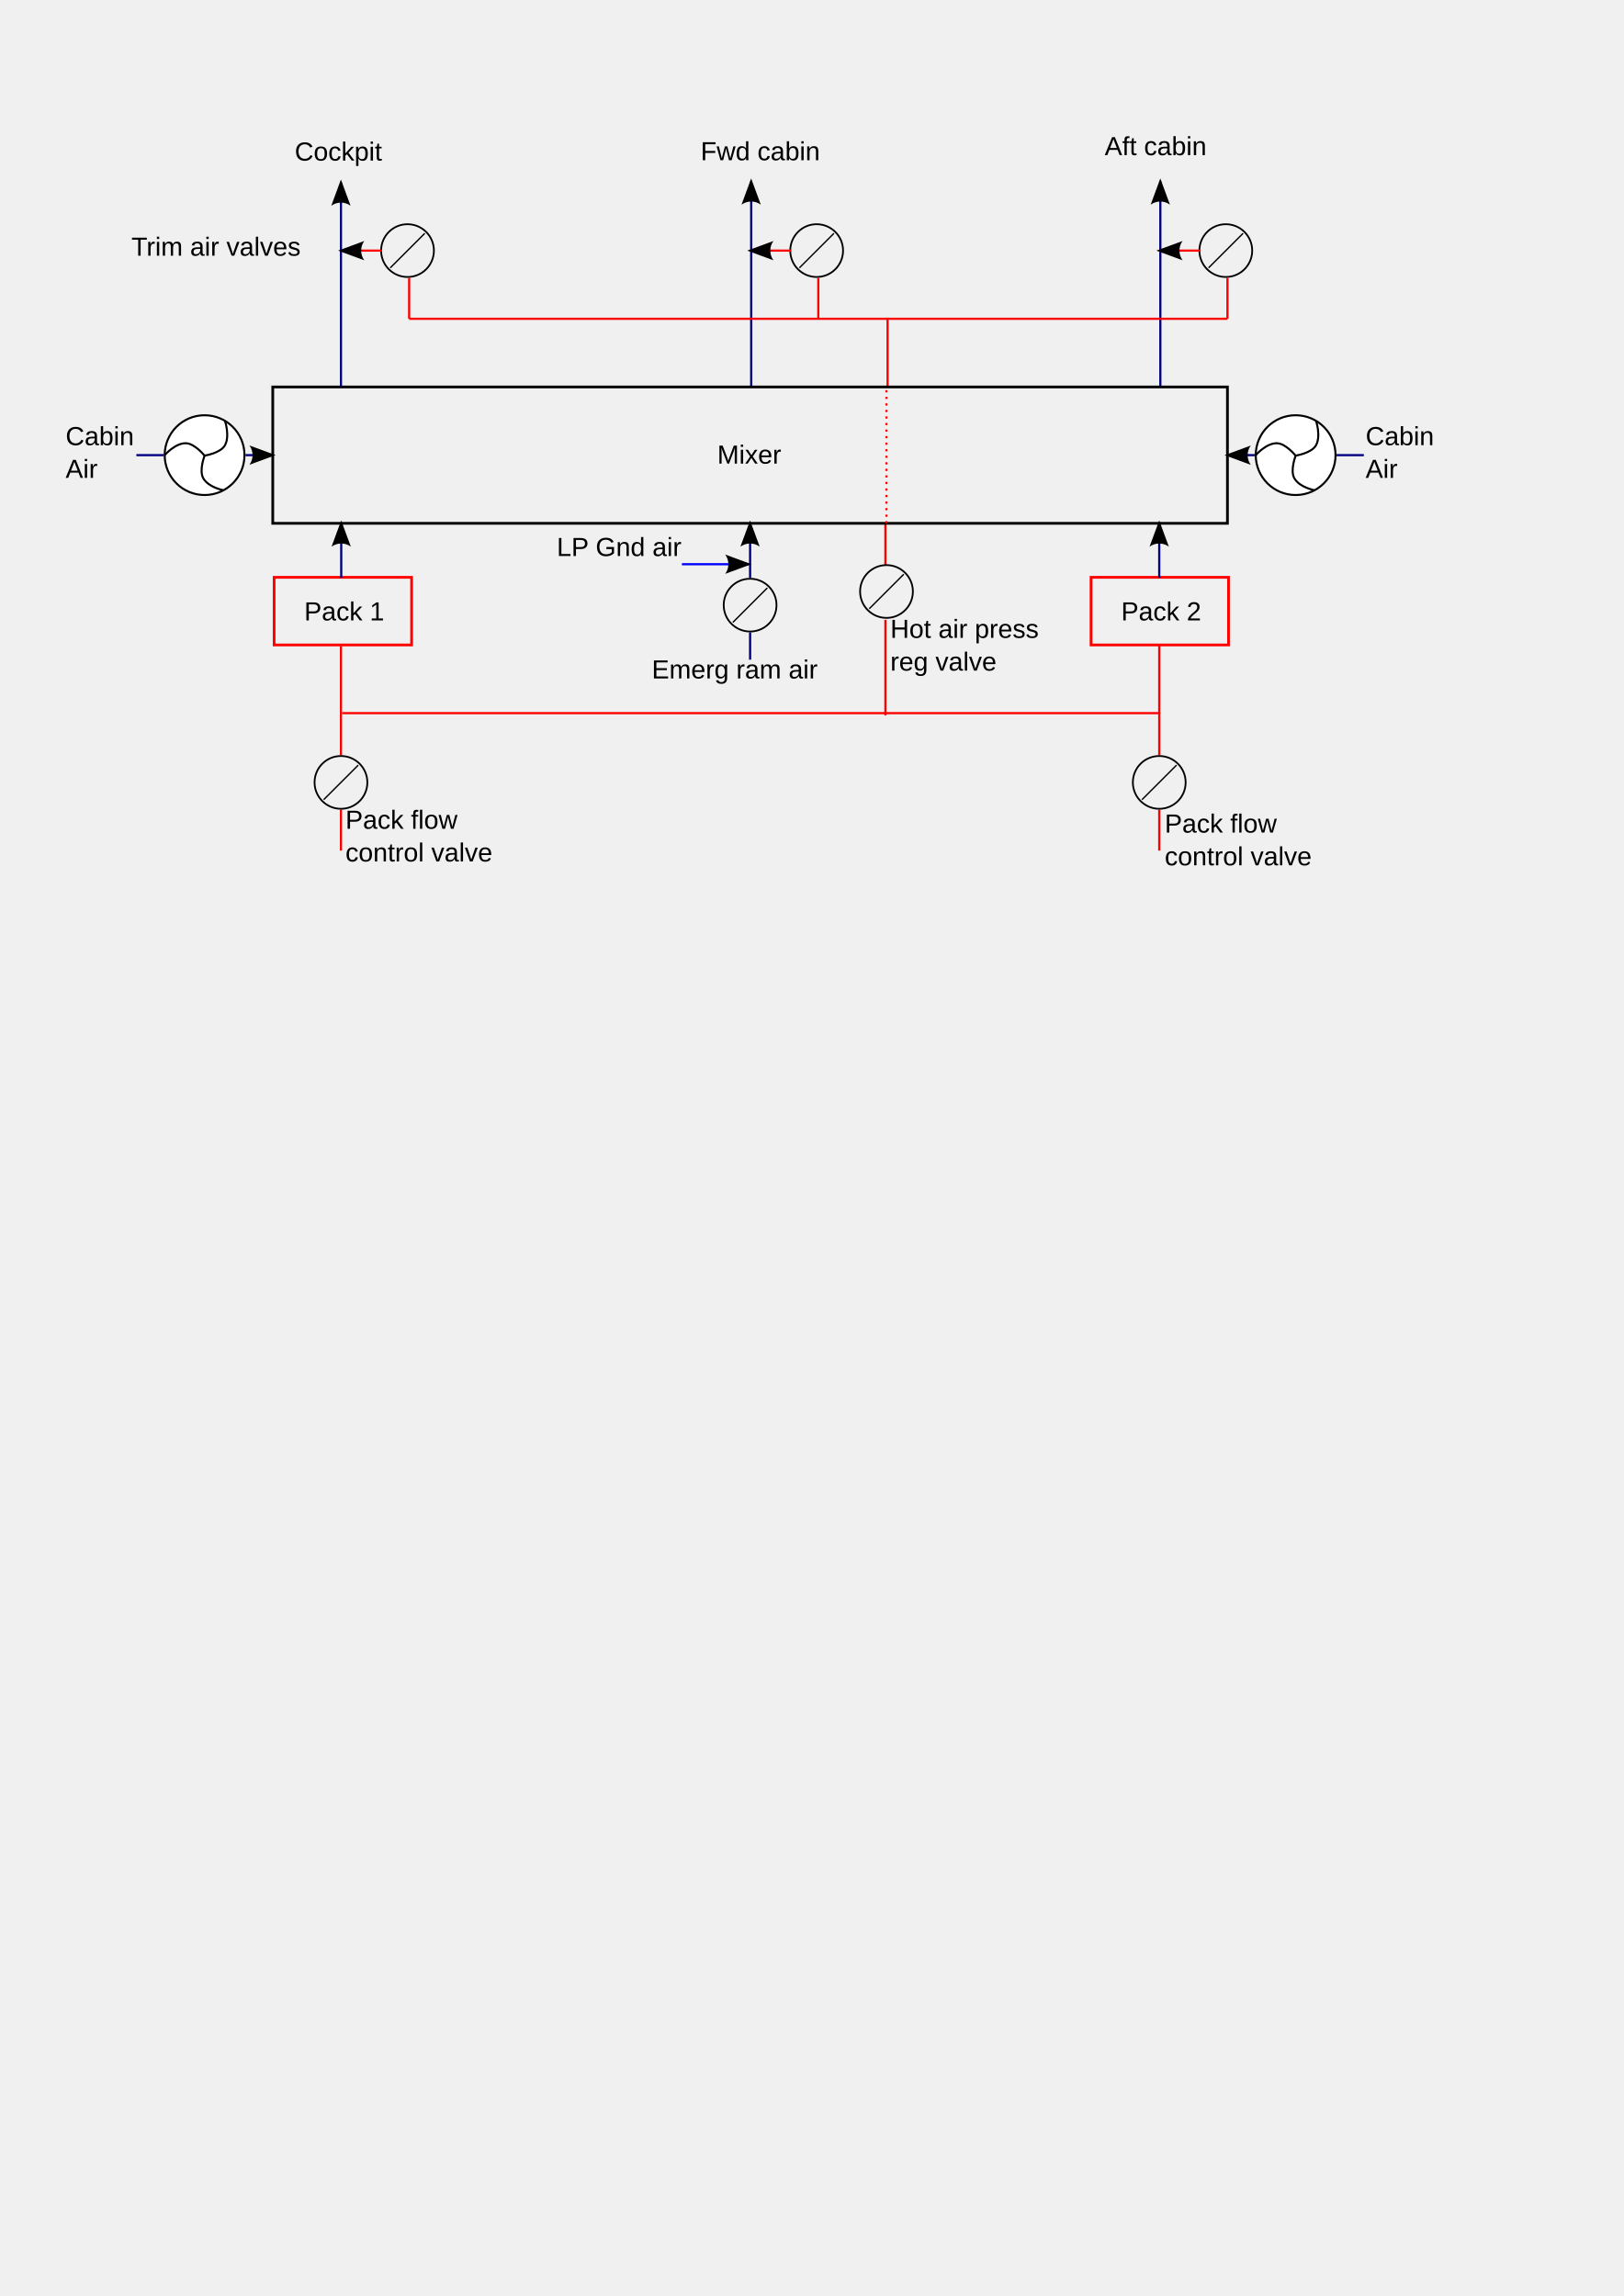
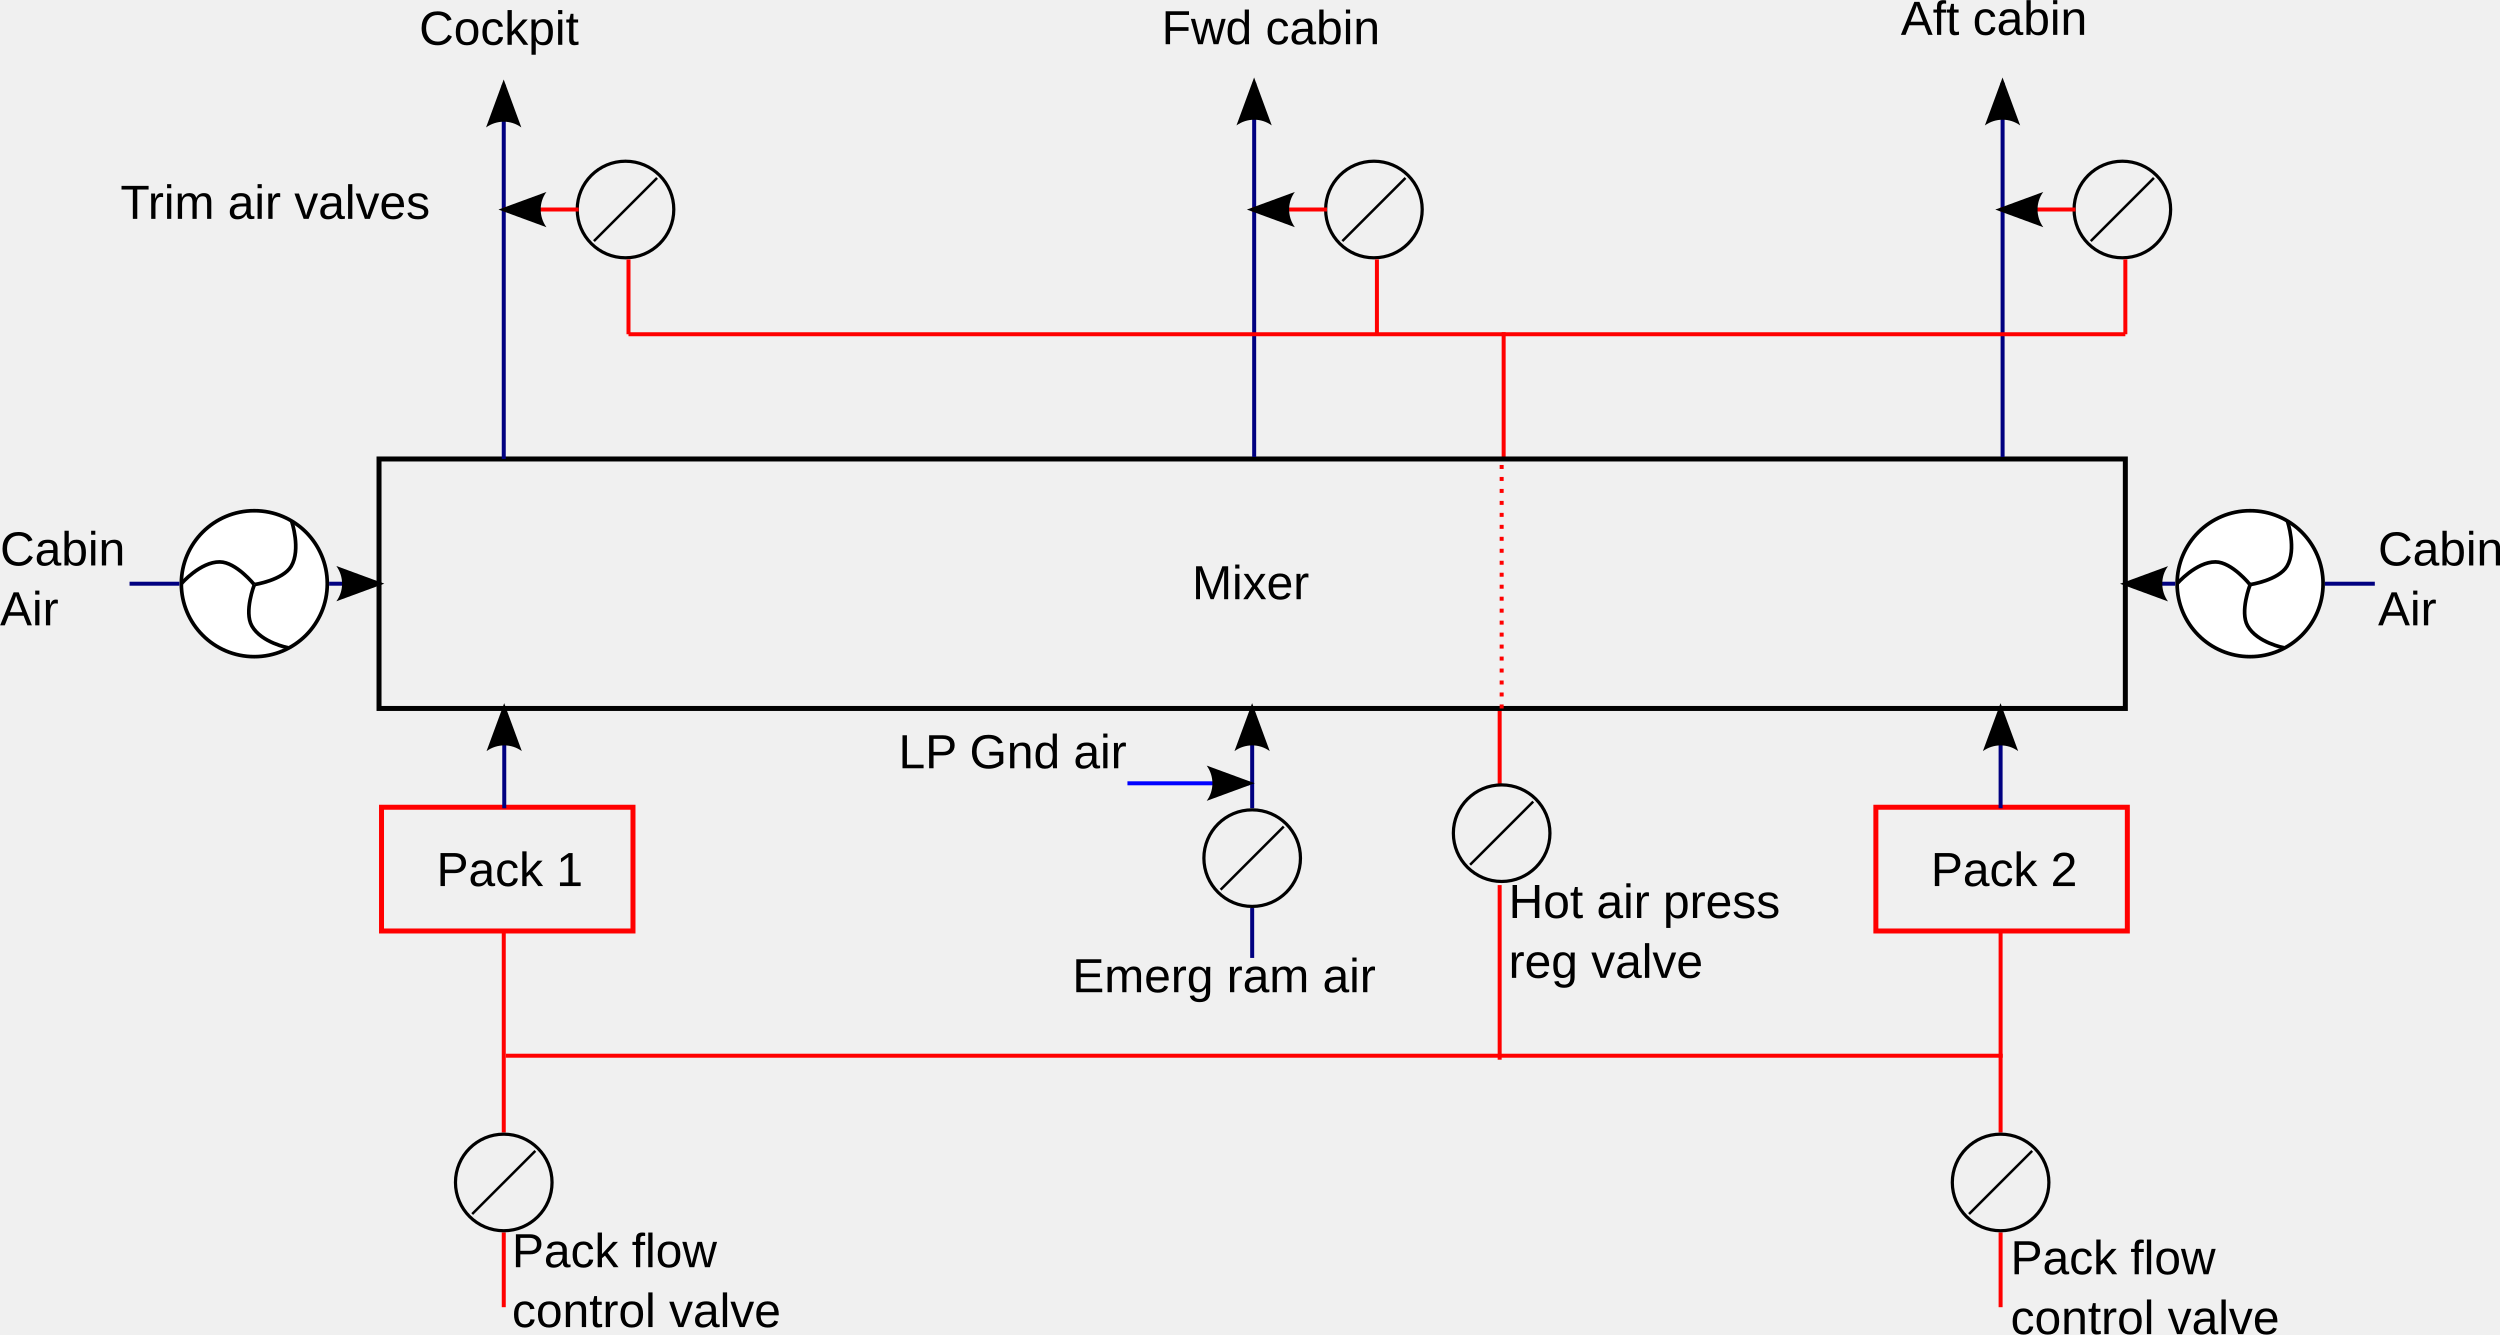
- <svg xmlns="http://www.w3.org/2000/svg" width="744.094" height="1052.362" id="svg2" version="1.0">
+ <svg xmlns="http://www.w3.org/2000/svg" version="1.0" width="357.001" height="190.595" id="svg2">
  <defs id="defs4">
-     <marker orient="auto" refY="0.0" refX="0.0" id="Arrow2Lend" style="overflow:visible;">
-       <path id="path8143" style="font-size:12.0;fill-rule:evenodd;stroke-width:0.625;stroke-linejoin:round;" d="M 8.719,4.034 L -2.207,0.016 L 8.719,-4.002 C 6.973,-1.63 6.983,1.616 8.719,4.034 z " transform="scale(1.1) rotate(180) translate(1,0)" />
+     <marker refX="0" refY="0" orient="auto" style="overflow:visible" id="Arrow2Lend">
+       <path d="M 8.719,4.034 L -2.207,0.016 L 8.719,-4.002 C 6.973,-1.63 6.983,1.616 8.719,4.034 z " transform="matrix(-1.1,0,0,-1.1,-1.1,0)" style="font-size:12px;fill-rule:evenodd;stroke-width:0.625;stroke-linejoin:round" id="path8143" />
    </marker>
  </defs>
-   <g id="layer1">
-     <rect style="fill:none;stroke:#ff0000;stroke-width:1.25;stroke-miterlimit:4;stroke-dasharray:none;stroke-opacity:1" id="rect4122" width="63" height="31" x="125.625" y="264.612" />
-     <path style="fill:none;fill-rule:evenodd;stroke:#ff0000;stroke-width:1px;stroke-linecap:butt;stroke-linejoin:miter;stroke-opacity:1" d="M 156.25,371.112 L 156.25,389.862" id="path3149" />
-     <path style="fill:none;fill-rule:evenodd;stroke:#ff0000;stroke-width:1px;stroke-linecap:butt;stroke-linejoin:miter;stroke-opacity:1" d="M 156.25,346.112 L 156.25,296.112" id="path4120" />
-     <text xml:space="preserve" style="font-size:12px;font-style:normal;font-weight:normal;fill:#000000;fill-opacity:1;stroke:none;stroke-width:1px;stroke-linecap:butt;stroke-linejoin:miter;stroke-opacity:1;font-family:Arial" x="139.415" y="284.354" id="text4124">
-       <tspan id="tspan4126" x="139.415" y="284.354">Pack 1</tspan>
+   <g transform="matrix(0.75,0,0,0.75,-78.9023,-76.87582)" id="layer1">
+     <rect width="47.88" height="23.56" x="177.844" y="256.201" style="fill:none;stroke:#ff0000;stroke-width:0.95;stroke-miterlimit:4;stroke-dasharray:none;stroke-opacity:1" id="rect4122" />
+     <path d="M 201.119,337.141 L 201.119,351.391" style="fill:none;fill-rule:evenodd;stroke:#ff0000;stroke-width:0.76px;stroke-linecap:butt;stroke-linejoin:miter;stroke-opacity:1" id="path3149" />
+     <path d="M 201.119,318.141 L 201.119,280.141" style="fill:none;fill-rule:evenodd;stroke:#ff0000;stroke-width:0.76px;stroke-linecap:butt;stroke-linejoin:miter;stroke-opacity:1" id="path4120" />
+     <text x="188.324" y="271.205" style="font-size:9.12px;font-style:normal;font-weight:normal;fill:#000000;fill-opacity:1;stroke:none;stroke-width:1px;stroke-linecap:butt;stroke-linejoin:miter;stroke-opacity:1;font-family:Arial" id="text4124" xml:space="preserve">
+       <tspan x="188.324" y="271.205" id="tspan4126">Pack 1</tspan>
    </text>
-     <path style="fill:none;fill-rule:evenodd;stroke:#000080;stroke-width:1px;stroke-linecap:butt;stroke-linejoin:miter;stroke-opacity:1;marker-end:url(#Arrow2Lend)" d="M 156.375,264.862 L 156.375,239.862" id="path4128" />
-     <path style="fill:none;fill-rule:evenodd;stroke:#ff0000;stroke-width:1px;stroke-linecap:butt;stroke-linejoin:miter;stroke-opacity:1" d="M 531.25,371.112 L 531.25,389.862" id="path5101" />
-     <path style="fill:none;fill-rule:evenodd;stroke:#ff0000;stroke-width:1px;stroke-linecap:butt;stroke-linejoin:miter;stroke-opacity:1" d="M 531.25,346.112 L 531.25,295.612" id="path5103" />
-     <g id="g5105" transform="matrix(0.6451613,0,0,0.6451613,438.5081,151.443)">
-       <path d="M 162.5 321.112 A 18.75 18.75 0 1 1  125,321.112 A 18.75 18.75 0 1 1  162.5 321.112 z" id="path5107" style="fill:none;fill-rule:evenodd;stroke:#000000;stroke-width:1.25;stroke-linecap:butt;stroke-linejoin:miter;stroke-miterlimit:4;stroke-dasharray:none;stroke-opacity:1" />
-       <path id="path5109" d="M 131.49,333.372 C 156.01,308.853 156.01,308.853 156.01,308.853 L 156.01,308.853 L 156.01,308.853" style="fill:none;fill-rule:evenodd;stroke:#000000;stroke-width:0.981px;stroke-linecap:butt;stroke-linejoin:miter;stroke-opacity:1" />
+     <path d="M 201.214,256.391 L 201.214,237.391" style="fill:none;fill-rule:evenodd;stroke:#000080;stroke-width:0.76px;stroke-linecap:butt;stroke-linejoin:miter;marker-end:url(#Arrow2Lend);stroke-opacity:1" id="path4128" />
+     <path d="M 486.119,337.141 L 486.119,351.391" style="fill:none;fill-rule:evenodd;stroke:#ff0000;stroke-width:0.76px;stroke-linecap:butt;stroke-linejoin:miter;stroke-opacity:1" id="path5101" />
+     <path d="M 486.119,318.141 L 486.119,279.761" style="fill:none;fill-rule:evenodd;stroke:#ff0000;stroke-width:0.76px;stroke-linecap:butt;stroke-linejoin:miter;stroke-opacity:1" id="path5103" />
+     <g transform="matrix(0.4903226,0,0,0.4903226,415.6351,170.1921)" id="g5105">
+       <path d="M 162.5,321.112 C 162.5,331.468 154.105,339.862 143.75,339.862 C 133.395,339.862 125,331.468 125,321.112 C 125,310.757 133.395,302.362 143.75,302.362 C 154.105,302.362 162.5,310.757 162.5,321.112 L 162.5,321.112 z " style="fill:none;fill-rule:evenodd;stroke:#000000;stroke-width:1.25;stroke-linecap:butt;stroke-linejoin:miter;stroke-miterlimit:4;stroke-dasharray:none;stroke-opacity:1" id="path5107" />
+       <path d="M 131.49,333.372 C 156.01,308.853 156.01,308.853 156.01,308.853 L 156.01,308.853 L 156.01,308.853" style="fill:none;fill-rule:evenodd;stroke:#000000;stroke-width:0.981px;stroke-linecap:butt;stroke-linejoin:miter;stroke-opacity:1" id="path5109" />
    </g>
-     <rect style="fill:none;stroke:#ff0000;stroke-width:1.25;stroke-miterlimit:4;stroke-dasharray:none;stroke-opacity:1" id="rect5111" width="63" height="31" x="500" y="264.612" />
-     <text xml:space="preserve" style="font-size:12px;font-style:normal;font-weight:normal;fill:#000000;fill-opacity:1;stroke:none;stroke-width:1px;stroke-linecap:butt;stroke-linejoin:miter;stroke-opacity:1;font-family:Arial" x="513.79" y="284.354" id="text5113">
-       <tspan x="513.79" y="284.354" id="tspan5119">Pack 2</tspan>
+     <rect width="47.88" height="23.56" x="462.369" y="256.201" style="fill:none;stroke:#ff0000;stroke-width:0.95;stroke-miterlimit:4;stroke-dasharray:none;stroke-opacity:1" id="rect5111" />
+     <text x="472.849" y="271.205" style="font-size:9.12px;font-style:normal;font-weight:normal;fill:#000000;fill-opacity:1;stroke:none;stroke-width:1px;stroke-linecap:butt;stroke-linejoin:miter;stroke-opacity:1;font-family:Arial" id="text5113" xml:space="preserve">
+       <tspan x="472.849" y="271.205" id="tspan5119">Pack 2</tspan>
    </text>
-     <path style="fill:none;fill-rule:evenodd;stroke:#000080;stroke-width:1px;stroke-linecap:butt;stroke-linejoin:miter;stroke-opacity:1;marker-end:url(#Arrow2Lend)" d="M 531.25,264.862 L 531.25,239.862" id="path5117" />
-     <text xml:space="preserve" style="font-size:12px;font-style:normal;font-weight:normal;fill:#000000;fill-opacity:1;stroke:none;stroke-width:1px;stroke-linecap:butt;stroke-linejoin:miter;stroke-opacity:1;font-family:Arial" x="328.702" y="212.5" id="text7061">
-       <tspan id="tspan7063" x="328.702" y="212.5">Mixer</tspan>
+     <path d="M 486.119,256.391 L 486.119,237.391" style="fill:none;fill-rule:evenodd;stroke:#000080;stroke-width:0.76px;stroke-linecap:butt;stroke-linejoin:miter;marker-end:url(#Arrow2Lend);stroke-opacity:1" id="path5117" />
+     <text x="332.182" y="216.596" style="font-size:9.12px;font-style:normal;font-weight:normal;fill:#000000;fill-opacity:1;stroke:none;stroke-width:1px;stroke-linecap:butt;stroke-linejoin:miter;stroke-opacity:1;font-family:Arial" id="text7061" xml:space="preserve">
+       <tspan x="332.182" y="216.596" id="tspan7063">Mixer</tspan>
    </text>
-     <path style="fill:none;fill-rule:evenodd;stroke:#ff0000;stroke-width:1px;stroke-linecap:butt;stroke-linejoin:miter;stroke-opacity:1" d="M 156.75,326.862 L 531.75,326.862" id="path7123" />
-     <path style="fill:none;fill-rule:evenodd;stroke:#ff0000;stroke-width:1px;stroke-linecap:butt;stroke-linejoin:miter;stroke-opacity:1" d="M 405.75,327.862 L 405.75,284.112" id="path7148" />
-     <path style="fill:none;fill-rule:evenodd;stroke:#000080;stroke-width:1px;stroke-linecap:butt;stroke-linejoin:miter;stroke-opacity:1" d="M 343.75,289.862 L 343.75,302.362" id="path8326" />
-     <path style="fill:none;fill-rule:evenodd;stroke:#000080;stroke-width:1px;stroke-linecap:butt;stroke-linejoin:miter;stroke-opacity:1;marker-end:url(#Arrow2Lend)" d="M 343.75,264.862 L 343.75,239.862" id="path9297" />
-     <text xml:space="preserve" style="font-size:12px;font-style:normal;font-weight:normal;fill:#000000;fill-opacity:1;stroke:none;stroke-width:1px;stroke-linecap:butt;stroke-linejoin:miter;stroke-opacity:1;font-family:Arial" x="255.16" y="254.849" id="text10270">
-       <tspan id="tspan10272" x="255.16" y="254.849">LP Gnd air</tspan>
+     <path d="M 201.499,303.511 L 486.499,303.511" style="fill:none;fill-rule:evenodd;stroke:#ff0000;stroke-width:0.76px;stroke-linecap:butt;stroke-linejoin:miter;stroke-opacity:1" id="path7123" />
+     <path d="M 390.739,304.271 L 390.739,271.021" style="fill:none;fill-rule:evenodd;stroke:#ff0000;stroke-width:0.76px;stroke-linecap:butt;stroke-linejoin:miter;stroke-opacity:1" id="path7148" />
+     <path d="M 343.619,275.391 L 343.619,284.891" style="fill:none;fill-rule:evenodd;stroke:#000080;stroke-width:0.76px;stroke-linecap:butt;stroke-linejoin:miter;stroke-opacity:1" id="path8326" />
+     <path d="M 343.619,256.391 L 343.619,237.391" style="fill:none;fill-rule:evenodd;stroke:#000080;stroke-width:0.76px;stroke-linecap:butt;stroke-linejoin:miter;marker-end:url(#Arrow2Lend);stroke-opacity:1" id="path9297" />
+     <text x="276.291" y="248.78" style="font-size:9.12px;font-style:normal;font-weight:normal;fill:#000000;fill-opacity:1;stroke:none;stroke-width:1px;stroke-linecap:butt;stroke-linejoin:miter;stroke-opacity:1;font-family:Arial" id="text10270" xml:space="preserve">
+       <tspan x="276.291" y="248.78" id="tspan10272">LP Gnd air</tspan>
    </text>
-     <text xml:space="preserve" style="font-size:12px;font-style:normal;font-weight:normal;fill:#000000;fill-opacity:1;stroke:none;stroke-width:1px;stroke-linecap:butt;stroke-linejoin:miter;stroke-opacity:1;font-family:Arial" x="298.699" y="310.952" id="text10274">
-       <tspan id="tspan10276" x="298.699" y="310.952">Emerg ram air</tspan>
+     <text x="309.38" y="291.419" style="font-size:9.12px;font-style:normal;font-weight:normal;fill:#000000;fill-opacity:1;stroke:none;stroke-width:1px;stroke-linecap:butt;stroke-linejoin:miter;stroke-opacity:1;font-family:Arial" id="text10274" xml:space="preserve">
+       <tspan x="309.38" y="291.419" id="tspan10276">Emerg ram air</tspan>
    </text>
-     <path style="fill:none;fill-rule:evenodd;stroke:#ff0000;stroke-width:1px;stroke-linecap:butt;stroke-linejoin:miter;stroke-opacity:1" d="M 405.75,259.112 L 405.75,240.362" id="path10278" />
-     <path style="fill:none;fill-rule:evenodd;stroke:#ff0000;stroke-width:1px;stroke-linecap:butt;stroke-linejoin:miter;stroke-opacity:1" d="M 406.75,176.862 L 406.75,145.612" id="path10280" />
-     <g id="g10554" transform="matrix(0.4628321,0,0,0.4628321,468.7908,20.298)">
-       <path transform="matrix(0.908057,0,0,0.908057,21.64633,37.40783)" d="M 317 406.862 A 43.5 43.5 0 1 1  230,406.862 A 43.5 43.5 0 1 1  317 406.862 z" id="path10556" style="opacity:1;color:#000000;fill:#ffffff;fill-opacity:1;fill-rule:nonzero;stroke:#000000;stroke-width:2.201;stroke-linecap:round;stroke-linejoin:round;marker:none;marker-start:none;marker-mid:none;marker-end:none;stroke-miterlimit:4;stroke-dasharray:none;stroke-dashoffset:0;stroke-opacity:1;visibility:visible;display:inline;overflow:visible" />
-       <path id="path10558" d="M 270,407.362 C 270,407.362 285.497,404.998 290,397.362 C 295.327,388.329 290.232,373.057 290.232,373.057" style="fill:none;fill-opacity:0.75;fill-rule:evenodd;stroke:#000000;stroke-width:2px;stroke-linecap:butt;stroke-linejoin:miter;stroke-opacity:1" />
-       <path style="fill:none;fill-opacity:0.75;fill-rule:evenodd;stroke:#000000;stroke-width:2px;stroke-linecap:butt;stroke-linejoin:miter;stroke-opacity:1" d="M 269.974,407.394 C 269.974,407.394 260.178,395.155 251.314,395.073 C 240.828,394.976 230.477,406.861 230.477,406.861" id="path10560" />
-       <path id="path10562" d="M 270.014,407.4 C 270.014,407.4 264.313,422.003 268.674,429.721 C 273.834,438.851 288.461,441.583 288.461,441.583" style="fill:none;fill-opacity:0.75;fill-rule:evenodd;stroke:#000000;stroke-width:2px;stroke-linecap:butt;stroke-linejoin:miter;stroke-opacity:1" />
+     <path d="M 390.739,252.021 L 390.739,237.771" style="fill:none;fill-rule:evenodd;stroke:#ff0000;stroke-width:0.76px;stroke-linecap:butt;stroke-linejoin:miter;stroke-opacity:1" id="path10278" />
+     <path d="M 391.499,189.511 L 391.499,165.761" style="fill:none;fill-rule:evenodd;stroke:#ff0000;stroke-width:0.76px;stroke-linecap:butt;stroke-linejoin:miter;stroke-opacity:1" id="path10280" />
+     <g transform="matrix(0.3517524,0,0,0.3517524,438.65,70.52192)" id="g10554">
+       <path d="M 317,406.862 C 317,430.887 297.524,450.362 273.5,450.362 C 249.476,450.362 230,430.887 230,406.862 C 230,382.838 249.476,363.362 273.5,363.362 C 297.524,363.362 317,382.838 317,406.862 z " transform="matrix(0.908057,0,0,0.908057,21.64633,37.40783)" style="opacity:1;color:#000000;fill:#ffffff;fill-opacity:1;fill-rule:nonzero;stroke:#000000;stroke-width:2.201;stroke-linecap:round;stroke-linejoin:round;marker:none;marker-start:none;marker-mid:none;marker-end:none;stroke-miterlimit:4;stroke-dasharray:none;stroke-dashoffset:0;stroke-opacity:1;visibility:visible;display:inline;overflow:visible" id="path10556" />
+       <path d="M 270,407.362 C 270,407.362 285.497,404.998 290,397.362 C 295.327,388.329 290.232,373.057 290.232,373.057" style="fill:none;fill-opacity:0.75;fill-rule:evenodd;stroke:#000000;stroke-width:2px;stroke-linecap:butt;stroke-linejoin:miter;stroke-opacity:1" id="path10558" />
+       <path d="M 269.974,407.394 C 269.974,407.394 260.178,395.155 251.314,395.073 C 240.828,394.976 230.477,406.861 230.477,406.861" style="fill:none;fill-opacity:0.75;fill-rule:evenodd;stroke:#000000;stroke-width:2px;stroke-linecap:butt;stroke-linejoin:miter;stroke-opacity:1" id="path10560" />
+       <path d="M 270.014,407.4 C 270.014,407.4 264.313,422.003 268.674,429.721 C 273.834,438.851 288.461,441.583 288.461,441.583" style="fill:none;fill-opacity:0.75;fill-rule:evenodd;stroke:#000000;stroke-width:2px;stroke-linecap:butt;stroke-linejoin:miter;stroke-opacity:1" id="path10562" />
    </g>
-     <g id="g10564" transform="matrix(0.4628321,0,0,0.4628321,-31.20919,20.298)">
-       <path transform="matrix(0.908057,0,0,0.908057,21.64633,37.40783)" d="M 317 406.862 A 43.5 43.5 0 1 1  230,406.862 A 43.5 43.5 0 1 1  317 406.862 z" id="path10566" style="opacity:1;color:#000000;fill:#ffffff;fill-opacity:1;fill-rule:nonzero;stroke:#000000;stroke-width:2.201;stroke-linecap:round;stroke-linejoin:round;marker:none;marker-start:none;marker-mid:none;marker-end:none;stroke-miterlimit:4;stroke-dasharray:none;stroke-dashoffset:0;stroke-opacity:1;visibility:visible;display:inline;overflow:visible" />
-       <path id="path10568" d="M 270,407.362 C 270,407.362 285.497,404.998 290,397.362 C 295.327,388.329 290.232,373.057 290.232,373.057" style="fill:none;fill-opacity:0.75;fill-rule:evenodd;stroke:#000000;stroke-width:2px;stroke-linecap:butt;stroke-linejoin:miter;stroke-opacity:1" />
-       <path style="fill:none;fill-opacity:0.75;fill-rule:evenodd;stroke:#000000;stroke-width:2px;stroke-linecap:butt;stroke-linejoin:miter;stroke-opacity:1" d="M 269.974,407.394 C 269.974,407.394 260.178,395.155 251.314,395.073 C 240.828,394.976 230.477,406.861 230.477,406.861" id="path10570" />
-       <path id="path10572" d="M 270.014,407.4 C 270.014,407.4 264.313,422.003 268.674,429.721 C 273.834,438.851 288.461,441.583 288.461,441.583" style="fill:none;fill-opacity:0.75;fill-rule:evenodd;stroke:#000000;stroke-width:2px;stroke-linecap:butt;stroke-linejoin:miter;stroke-opacity:1" />
+     <g transform="matrix(0.3517524,0,0,0.3517524,58.64999,70.52192)" id="g10564">
+       <path d="M 317,406.862 C 317,430.887 297.524,450.362 273.5,450.362 C 249.476,450.362 230,430.887 230,406.862 C 230,382.838 249.476,363.362 273.5,363.362 C 297.524,363.362 317,382.838 317,406.862 z " transform="matrix(0.908057,0,0,0.908057,21.64633,37.40783)" style="opacity:1;color:#000000;fill:#ffffff;fill-opacity:1;fill-rule:nonzero;stroke:#000000;stroke-width:2.201;stroke-linecap:round;stroke-linejoin:round;marker:none;marker-start:none;marker-mid:none;marker-end:none;stroke-miterlimit:4;stroke-dasharray:none;stroke-dashoffset:0;stroke-opacity:1;visibility:visible;display:inline;overflow:visible" id="path10566" />
+       <path d="M 270,407.362 C 270,407.362 285.497,404.998 290,397.362 C 295.327,388.329 290.232,373.057 290.232,373.057" style="fill:none;fill-opacity:0.75;fill-rule:evenodd;stroke:#000000;stroke-width:2px;stroke-linecap:butt;stroke-linejoin:miter;stroke-opacity:1" id="path10568" />
+       <path d="M 269.974,407.394 C 269.974,407.394 260.178,395.155 251.314,395.073 C 240.828,394.976 230.477,406.861 230.477,406.861" style="fill:none;fill-opacity:0.75;fill-rule:evenodd;stroke:#000000;stroke-width:2px;stroke-linecap:butt;stroke-linejoin:miter;stroke-opacity:1" id="path10570" />
+       <path d="M 270.014,407.4 C 270.014,407.4 264.313,422.003 268.674,429.721 C 273.834,438.851 288.461,441.583 288.461,441.583" style="fill:none;fill-opacity:0.75;fill-rule:evenodd;stroke:#000000;stroke-width:2px;stroke-linecap:butt;stroke-linejoin:miter;stroke-opacity:1" id="path10572" />
    </g>
-     <g id="g10574" transform="matrix(0.6451613,0,0,0.6451613,313.5081,63.94303)">
-       <path d="M 162.5 321.112 A 18.75 18.75 0 1 1  125,321.112 A 18.75 18.75 0 1 1  162.5 321.112 z" id="path10576" style="fill:none;fill-rule:evenodd;stroke:#000000;stroke-width:1.25;stroke-linecap:butt;stroke-linejoin:miter;stroke-miterlimit:4;stroke-dasharray:none;stroke-opacity:1" />
-       <path id="path10578" d="M 131.49,333.372 C 156.01,308.853 156.01,308.853 156.01,308.853 L 156.01,308.853 L 156.01,308.853" style="fill:none;fill-rule:evenodd;stroke:#000000;stroke-width:0.981px;stroke-linecap:butt;stroke-linejoin:miter;stroke-opacity:1" />
+     <g transform="matrix(0.4903226,0,0,0.4903226,320.6351,103.6921)" id="g10574">
+       <path d="M 162.5,321.112 C 162.5,331.468 154.105,339.862 143.75,339.862 C 133.395,339.862 125,331.468 125,321.112 C 125,310.757 133.395,302.362 143.75,302.362 C 154.105,302.362 162.5,310.757 162.5,321.112 L 162.5,321.112 z " style="fill:none;fill-rule:evenodd;stroke:#000000;stroke-width:1.25;stroke-linecap:butt;stroke-linejoin:miter;stroke-miterlimit:4;stroke-dasharray:none;stroke-opacity:1" id="path10576" />
+       <path d="M 131.49,333.372 C 156.01,308.853 156.01,308.853 156.01,308.853 L 156.01,308.853 L 156.01,308.853" style="fill:none;fill-rule:evenodd;stroke:#000000;stroke-width:0.981px;stroke-linecap:butt;stroke-linejoin:miter;stroke-opacity:1" id="path10578" />
    </g>
-     <g id="g10580" transform="matrix(0.6451613,0,0,0.6451613,251.0081,70.19303)">
-       <path d="M 162.5 321.112 A 18.75 18.75 0 1 1  125,321.112 A 18.75 18.75 0 1 1  162.5 321.112 z" id="path10582" style="fill:none;fill-rule:evenodd;stroke:#000000;stroke-width:1.25;stroke-linecap:butt;stroke-linejoin:miter;stroke-miterlimit:4;stroke-dasharray:none;stroke-opacity:1" />
-       <path id="path10584" d="M 131.49,333.372 C 156.01,308.853 156.01,308.853 156.01,308.853 L 156.01,308.853 L 156.01,308.853" style="fill:none;fill-rule:evenodd;stroke:#000000;stroke-width:0.981px;stroke-linecap:butt;stroke-linejoin:miter;stroke-opacity:1" />
+     <g transform="matrix(0.4903226,0,0,0.4903226,273.1351,108.4421)" id="g10580">
+       <path d="M 162.5,321.112 C 162.5,331.468 154.105,339.862 143.75,339.862 C 133.395,339.862 125,331.468 125,321.112 C 125,310.757 133.395,302.362 143.75,302.362 C 154.105,302.362 162.5,310.757 162.5,321.112 L 162.5,321.112 z " style="fill:none;fill-rule:evenodd;stroke:#000000;stroke-width:1.25;stroke-linecap:butt;stroke-linejoin:miter;stroke-miterlimit:4;stroke-dasharray:none;stroke-opacity:1" id="path10582" />
+       <path d="M 131.49,333.372 C 156.01,308.853 156.01,308.853 156.01,308.853 L 156.01,308.853 L 156.01,308.853" style="fill:none;fill-rule:evenodd;stroke:#000000;stroke-width:0.981px;stroke-linecap:butt;stroke-linejoin:miter;stroke-opacity:1" id="path10584" />
    </g>
-     <g id="g10586" transform="matrix(0.6451613,0,0,0.6451613,63.50806,151.443)">
-       <path d="M 162.5 321.112 A 18.75 18.75 0 1 1  125,321.112 A 18.75 18.75 0 1 1  162.5 321.112 z" id="path10588" style="fill:none;fill-rule:evenodd;stroke:#000000;stroke-width:1.25;stroke-linecap:butt;stroke-linejoin:miter;stroke-miterlimit:4;stroke-dasharray:none;stroke-opacity:1" />
-       <path id="path10590" d="M 131.49,333.372 C 156.01,308.853 156.01,308.853 156.01,308.853 L 156.01,308.853 L 156.01,308.853" style="fill:none;fill-rule:evenodd;stroke:#000000;stroke-width:0.981px;stroke-linecap:butt;stroke-linejoin:miter;stroke-opacity:1" />
+     <g transform="matrix(0.4903226,0,0,0.4903226,130.6351,170.1921)" id="g10586">
+       <path d="M 162.5,321.112 C 162.5,331.468 154.105,339.862 143.75,339.862 C 133.395,339.862 125,331.468 125,321.112 C 125,310.757 133.395,302.362 143.75,302.362 C 154.105,302.362 162.5,310.757 162.5,321.112 L 162.5,321.112 z " style="fill:none;fill-rule:evenodd;stroke:#000000;stroke-width:1.25;stroke-linecap:butt;stroke-linejoin:miter;stroke-miterlimit:4;stroke-dasharray:none;stroke-opacity:1" id="path10588" />
+       <path d="M 131.49,333.372 C 156.01,308.853 156.01,308.853 156.01,308.853 L 156.01,308.853 L 156.01,308.853" style="fill:none;fill-rule:evenodd;stroke:#000000;stroke-width:0.981px;stroke-linecap:butt;stroke-linejoin:miter;stroke-opacity:1" id="path10590" />
    </g>
-     <rect style="fill:none;stroke:#000000;stroke-width:1.25;stroke-miterlimit:4;stroke-dasharray:none;stroke-opacity:1" id="rect5099" width="437.5" height="62.5" x="125" y="177.362" />
-     <path style="fill:none;fill-rule:evenodd;stroke:#000080;stroke-width:1px;stroke-linecap:butt;stroke-linejoin:miter;stroke-opacity:1" d="M 62.5,208.612 L 75,208.612" id="path10592" />
-     <path style="fill:none;fill-rule:evenodd;stroke:#000080;stroke-width:1px;stroke-linecap:butt;stroke-linejoin:miter;stroke-opacity:1;marker-end:url(#Arrow2Lend)" d="M 112.5,208.612 L 125,208.612" id="path10594" />
-     <path style="fill:none;fill-rule:evenodd;stroke:#000080;stroke-width:1px;stroke-linecap:butt;stroke-linejoin:miter;stroke-opacity:1" d="M 625,208.612 L 612.5,208.612" id="path10596" />
-     <path style="fill:none;fill-rule:evenodd;stroke:#000080;stroke-width:1px;stroke-linecap:butt;stroke-linejoin:miter;stroke-opacity:1;marker-end:url(#Arrow2Lend)" d="M 575,208.612 L 562.5,208.612" id="path10598" />
-     <text xml:space="preserve" style="font-size:12px;font-style:normal;font-weight:normal;fill:#000000;fill-opacity:1;stroke:none;stroke-width:1px;stroke-linecap:butt;stroke-linejoin:miter;stroke-opacity:1;font-family:Arial" x="158.301" y="379.849" id="text11569">
-       <tspan id="tspan11571" x="158.301" y="379.849">Pack flow</tspan>
-       <tspan x="158.301" y="394.849" id="tspan11573">control valve</tspan>
+     <rect width="332.5" height="47.5" x="177.369" y="189.891" style="fill:none;stroke:#000000;stroke-width:0.95;stroke-miterlimit:4;stroke-dasharray:none;stroke-opacity:1" id="rect5099" />
+     <path d="M 129.869,213.641 L 139.369,213.641" style="fill:none;fill-rule:evenodd;stroke:#000080;stroke-width:0.76px;stroke-linecap:butt;stroke-linejoin:miter;stroke-opacity:1" id="path10592" />
+     <path d="M 167.869,213.641 L 177.369,213.641" style="fill:none;fill-rule:evenodd;stroke:#000080;stroke-width:0.76px;stroke-linecap:butt;stroke-linejoin:miter;marker-end:url(#Arrow2Lend);stroke-opacity:1" id="path10594" />
+     <path d="M 557.369,213.641 L 547.869,213.641" style="fill:none;fill-rule:evenodd;stroke:#000080;stroke-width:0.76px;stroke-linecap:butt;stroke-linejoin:miter;stroke-opacity:1" id="path10596" />
+     <path d="M 519.369,213.641 L 509.869,213.641" style="fill:none;fill-rule:evenodd;stroke:#000080;stroke-width:0.76px;stroke-linecap:butt;stroke-linejoin:miter;marker-end:url(#Arrow2Lend);stroke-opacity:1" id="path10598" />
+     <text x="202.678" y="343.78" style="font-size:9.12px;font-style:normal;font-weight:normal;fill:#000000;fill-opacity:1;stroke:none;stroke-width:1px;stroke-linecap:butt;stroke-linejoin:miter;stroke-opacity:1;font-family:Arial" id="text11569" xml:space="preserve">
+       <tspan x="202.678" y="343.78" id="tspan11571">Pack flow</tspan>
+       <tspan x="202.678" y="355.18" id="tspan11573">control valve</tspan>
    </text>
-     <text xml:space="preserve" style="font-size:12px;font-style:normal;font-weight:normal;fill:#000000;fill-opacity:1;stroke:none;stroke-width:1px;stroke-linecap:butt;stroke-linejoin:miter;stroke-opacity:1;font-family:Arial" x="533.75" y="381.612" id="text11575">
-       <tspan id="tspan11577" x="533.75" y="381.612">Pack flow</tspan>
-       <tspan x="533.75" y="396.612" id="tspan11579">control valve</tspan>
+     <text x="488.019" y="345.121" style="font-size:9.12px;font-style:normal;font-weight:normal;fill:#000000;fill-opacity:1;stroke:none;stroke-width:1px;stroke-linecap:butt;stroke-linejoin:miter;stroke-opacity:1;font-family:Arial" id="text11575" xml:space="preserve">
+       <tspan x="488.019" y="345.121" id="tspan11577">Pack flow</tspan>
+       <tspan x="488.019" y="356.521" id="tspan11579">control valve</tspan>
    </text>
-     <text xml:space="preserve" style="font-size:12px;font-style:normal;font-weight:normal;fill:#000000;fill-opacity:1;stroke:none;stroke-width:1px;stroke-linecap:butt;stroke-linejoin:miter;stroke-opacity:1;font-family:Arial" x="408" y="292.362" id="text11581">
-       <tspan id="tspan11583" x="408" y="292.362">Hot air press</tspan>
-       <tspan x="408" y="307.362" id="tspan11585">reg valve</tspan>
+     <text x="392.449" y="277.291" style="font-size:9.12px;font-style:normal;font-weight:normal;fill:#000000;fill-opacity:1;stroke:none;stroke-width:1px;stroke-linecap:butt;stroke-linejoin:miter;stroke-opacity:1;font-family:Arial" id="text11581" xml:space="preserve">
+       <tspan x="392.449" y="277.291" id="tspan11583">Hot air press</tspan>
+       <tspan x="392.449" y="288.691" id="tspan11585">reg valve</tspan>
    </text>
-     <text xml:space="preserve" style="font-size:12px;font-style:normal;font-weight:normal;fill:#000000;fill-opacity:1;stroke:none;stroke-width:1px;stroke-linecap:butt;stroke-linejoin:miter;stroke-opacity:1;font-family:Arial" x="30.062" y="204.035" id="text11587">
-       <tspan id="tspan11589" x="30.062" y="204.035">Cabin</tspan>
-       <tspan x="30.062" y="219.035" id="tspan11593">Air</tspan>
+     <text x="105.216" y="210.162" style="font-size:9.12px;font-style:normal;font-weight:normal;fill:#000000;fill-opacity:1;stroke:none;stroke-width:1px;stroke-linecap:butt;stroke-linejoin:miter;stroke-opacity:1;font-family:Arial" id="text11587" xml:space="preserve">
+       <tspan x="105.216" y="210.162" id="tspan11589">Cabin</tspan>
+       <tspan x="105.216" y="221.562" id="tspan11593">Air</tspan>
    </text>
-     <text xml:space="preserve" style="font-size:12px;font-style:normal;font-weight:normal;fill:#000000;fill-opacity:1;stroke:none;stroke-width:1px;stroke-linecap:butt;stroke-linejoin:miter;stroke-opacity:1;font-family:Arial" x="625.812" y="204.035" id="text11597">
-       <tspan id="tspan11599" x="625.812" y="204.035">Cabin</tspan>
-       <tspan x="625.812" y="219.035" id="tspan11601">Air</tspan>
+     <text x="557.986" y="210.162" style="font-size:9.12px;font-style:normal;font-weight:normal;fill:#000000;fill-opacity:1;stroke:none;stroke-width:1px;stroke-linecap:butt;stroke-linejoin:miter;stroke-opacity:1;font-family:Arial" id="text11597" xml:space="preserve">
+       <tspan x="557.986" y="210.162" id="tspan11599">Cabin</tspan>
+       <tspan x="557.986" y="221.562" id="tspan11601">Air</tspan>
    </text>
-     <path style="fill:none;fill-rule:evenodd;stroke:#000080;stroke-width:1px;stroke-linecap:butt;stroke-linejoin:miter;stroke-opacity:1;marker-end:url(#Arrow2Lend)" d="M 156.25,177.362 L 156.25,83.612" id="path11603" />
-     <path style="fill:none;fill-rule:evenodd;stroke:#000080;stroke-width:1px;stroke-linecap:butt;stroke-linejoin:miter;stroke-opacity:1;marker-end:url(#Arrow2Lend)" d="M 344.25,176.862 L 344.25,83.112" id="path11605" />
-     <path style="fill:none;fill-rule:evenodd;stroke:#000080;stroke-width:1px;stroke-linecap:butt;stroke-linejoin:miter;stroke-opacity:1;marker-end:url(#Arrow2Lend)" d="M 531.75,176.862 L 531.75,83.112" id="path11607" />
-     <text xml:space="preserve" style="font-size:12px;font-style:normal;font-weight:normal;fill:#000000;fill-opacity:1;stroke:none;stroke-width:1px;stroke-linecap:butt;stroke-linejoin:miter;stroke-opacity:1;font-family:Arial" x="135.051" y="73.599" id="text12578">
-       <tspan id="tspan12580" x="135.051" y="73.599">Cockpit</tspan>
+     <path d="M 201.119,189.891 L 201.119,118.641" style="fill:none;fill-rule:evenodd;stroke:#000080;stroke-width:0.76px;stroke-linecap:butt;stroke-linejoin:miter;marker-end:url(#Arrow2Lend);stroke-opacity:1" id="path11603" />
+     <path d="M 343.999,189.511 L 343.999,118.261" style="fill:none;fill-rule:evenodd;stroke:#000080;stroke-width:0.76px;stroke-linecap:butt;stroke-linejoin:miter;marker-end:url(#Arrow2Lend);stroke-opacity:1" id="path11605" />
+     <path d="M 486.499,189.511 L 486.499,118.261" style="fill:none;fill-rule:evenodd;stroke:#000080;stroke-width:0.76px;stroke-linecap:butt;stroke-linejoin:miter;marker-end:url(#Arrow2Lend);stroke-opacity:1" id="path11607" />
+     <text x="185.008" y="111.03" style="font-size:9.12px;font-style:normal;font-weight:normal;fill:#000000;fill-opacity:1;stroke:none;stroke-width:1px;stroke-linecap:butt;stroke-linejoin:miter;stroke-opacity:1;font-family:Arial" id="text12578" xml:space="preserve">
+       <tspan x="185.008" y="111.03" id="tspan12580">Cockpit</tspan>
    </text>
-     <text xml:space="preserve" style="font-size:12px;font-style:normal;font-weight:normal;fill:#000000;fill-opacity:1;stroke:none;stroke-width:1px;stroke-linecap:butt;stroke-linejoin:miter;stroke-opacity:1;font-family:Arial" x="321.082" y="73.452" id="text12582">
-       <tspan id="tspan12584" x="321.082" y="73.452">Fwd cabin</tspan>
+     <text x="326.391" y="110.919" style="font-size:9.12px;font-style:normal;font-weight:normal;fill:#000000;fill-opacity:1;stroke:none;stroke-width:1px;stroke-linecap:butt;stroke-linejoin:miter;stroke-opacity:1;font-family:Arial" id="text12582" xml:space="preserve">
+       <tspan x="326.391" y="110.919" id="tspan12584">Fwd cabin</tspan>
    </text>
-     <text xml:space="preserve" style="font-size:12px;font-style:normal;font-weight:normal;fill:#000000;fill-opacity:1;stroke:none;stroke-width:1px;stroke-linecap:butt;stroke-linejoin:miter;stroke-opacity:1;font-family:Arial" x="506.25" y="71.112" id="text12586">
-       <tspan id="tspan12588" x="506.25" y="71.112">Aft cabin</tspan>
+     <text x="467.119" y="109.141" style="font-size:9.12px;font-style:normal;font-weight:normal;fill:#000000;fill-opacity:1;stroke:none;stroke-width:1px;stroke-linecap:butt;stroke-linejoin:miter;stroke-opacity:1;font-family:Arial" id="text12586" xml:space="preserve">
+       <tspan x="467.119" y="109.141" id="tspan12588">Aft cabin</tspan>
    </text>
-     <g id="g12590" transform="matrix(0.6451613,0,0,0.6451613,94.00806,-92.30697)">
-       <path d="M 162.5 321.112 A 18.75 18.75 0 1 1  125,321.112 A 18.75 18.75 0 1 1  162.5 321.112 z" id="path12592" style="fill:none;fill-rule:evenodd;stroke:#000000;stroke-width:1.25;stroke-linecap:butt;stroke-linejoin:miter;stroke-miterlimit:4;stroke-dasharray:none;stroke-opacity:1" />
-       <path id="path12594" d="M 131.49,333.372 C 156.01,308.853 156.01,308.853 156.01,308.853 L 156.01,308.853 L 156.01,308.853" style="fill:none;fill-rule:evenodd;stroke:#000000;stroke-width:0.981px;stroke-linecap:butt;stroke-linejoin:miter;stroke-opacity:1" />
+     <g transform="matrix(0.4903226,0,0,0.4903226,153.8151,-15.05786)" id="g12590">
+       <path d="M 162.5,321.112 C 162.5,331.468 154.105,339.862 143.75,339.862 C 133.395,339.862 125,331.468 125,321.112 C 125,310.757 133.395,302.362 143.75,302.362 C 154.105,302.362 162.5,310.757 162.5,321.112 L 162.5,321.112 z " style="fill:none;fill-rule:evenodd;stroke:#000000;stroke-width:1.25;stroke-linecap:butt;stroke-linejoin:miter;stroke-miterlimit:4;stroke-dasharray:none;stroke-opacity:1" id="path12592" />
+       <path d="M 131.49,333.372 C 156.01,308.853 156.01,308.853 156.01,308.853 L 156.01,308.853 L 156.01,308.853" style="fill:none;fill-rule:evenodd;stroke:#000000;stroke-width:0.981px;stroke-linecap:butt;stroke-linejoin:miter;stroke-opacity:1" id="path12594" />
    </g>
-     <g id="g12596" transform="matrix(0.6451613,0,0,0.6451613,281.5081,-92.30697)">
-       <path d="M 162.5 321.112 A 18.75 18.75 0 1 1  125,321.112 A 18.75 18.75 0 1 1  162.5 321.112 z" id="path12598" style="fill:none;fill-rule:evenodd;stroke:#000000;stroke-width:1.25;stroke-linecap:butt;stroke-linejoin:miter;stroke-miterlimit:4;stroke-dasharray:none;stroke-opacity:1" />
-       <path id="path12600" d="M 131.49,333.372 C 156.01,308.853 156.01,308.853 156.01,308.853 L 156.01,308.853 L 156.01,308.853" style="fill:none;fill-rule:evenodd;stroke:#000000;stroke-width:0.981px;stroke-linecap:butt;stroke-linejoin:miter;stroke-opacity:1" />
+     <g transform="matrix(0.4903226,0,0,0.4903226,296.3151,-15.05786)" id="g12596">
+       <path d="M 162.5,321.112 C 162.5,331.468 154.105,339.862 143.75,339.862 C 133.395,339.862 125,331.468 125,321.112 C 125,310.757 133.395,302.362 143.75,302.362 C 154.105,302.362 162.5,310.757 162.5,321.112 L 162.5,321.112 z " style="fill:none;fill-rule:evenodd;stroke:#000000;stroke-width:1.25;stroke-linecap:butt;stroke-linejoin:miter;stroke-miterlimit:4;stroke-dasharray:none;stroke-opacity:1" id="path12598" />
+       <path d="M 131.49,333.372 C 156.01,308.853 156.01,308.853 156.01,308.853 L 156.01,308.853 L 156.01,308.853" style="fill:none;fill-rule:evenodd;stroke:#000000;stroke-width:0.981px;stroke-linecap:butt;stroke-linejoin:miter;stroke-opacity:1" id="path12600" />
    </g>
-     <g id="g12602" transform="matrix(0.6451613,0,0,0.6451613,469.0081,-92.30697)">
-       <path d="M 162.5 321.112 A 18.75 18.75 0 1 1  125,321.112 A 18.75 18.75 0 1 1  162.5 321.112 z" id="path12604" style="fill:none;fill-rule:evenodd;stroke:#000000;stroke-width:1.25;stroke-linecap:butt;stroke-linejoin:miter;stroke-miterlimit:4;stroke-dasharray:none;stroke-opacity:1" />
-       <path id="path12606" d="M 131.49,333.372 C 156.01,308.853 156.01,308.853 156.01,308.853 L 156.01,308.853 L 156.01,308.853" style="fill:none;fill-rule:evenodd;stroke:#000000;stroke-width:0.981px;stroke-linecap:butt;stroke-linejoin:miter;stroke-opacity:1" />
+     <g transform="matrix(0.4903226,0,0,0.4903226,438.8151,-15.05786)" id="g12602">
+       <path d="M 162.5,321.112 C 162.5,331.468 154.105,339.862 143.75,339.862 C 133.395,339.862 125,331.468 125,321.112 C 125,310.757 133.395,302.362 143.75,302.362 C 154.105,302.362 162.5,310.757 162.5,321.112 L 162.5,321.112 z " style="fill:none;fill-rule:evenodd;stroke:#000000;stroke-width:1.25;stroke-linecap:butt;stroke-linejoin:miter;stroke-miterlimit:4;stroke-dasharray:none;stroke-opacity:1" id="path12604" />
+       <path d="M 131.49,333.372 C 156.01,308.853 156.01,308.853 156.01,308.853 L 156.01,308.853 L 156.01,308.853" style="fill:none;fill-rule:evenodd;stroke:#000000;stroke-width:0.981px;stroke-linecap:butt;stroke-linejoin:miter;stroke-opacity:1" id="path12606" />
    </g>
-     <path style="fill:none;fill-rule:evenodd;stroke:#ff0000;stroke-width:1px;stroke-linecap:butt;stroke-linejoin:miter;stroke-opacity:1" d="M 187.5,127.362 L 187.5,146.112" id="path12610" />
-     <path style="fill:none;fill-rule:evenodd;stroke:#ff0000;stroke-width:1px;stroke-linecap:butt;stroke-linejoin:miter;stroke-opacity:1" d="M 375,127.362 L 375,146.112" id="path12612" />
-     <path style="fill:none;fill-rule:evenodd;stroke:#ff0000;stroke-width:1px;stroke-linecap:butt;stroke-linejoin:miter;stroke-opacity:1" d="M 562.5,127.362 L 562.5,146.112" id="path12614" />
-     <path style="fill:none;fill-rule:evenodd;stroke:#ff0000;stroke-width:1px;stroke-linecap:butt;stroke-linejoin:miter;stroke-opacity:1" d="M 187.5,146.112 L 562.5,146.112" id="path12616" />
-     <path style="fill:none;fill-rule:evenodd;stroke:#000000;stroke-width:1px;stroke-linecap:butt;stroke-linejoin:miter;stroke-opacity:1" d="M 175,114.862 L 175,114.862 z " id="path12618" />
-     <path style="fill:none;fill-rule:evenodd;stroke:#ff0000;stroke-width:1px;stroke-linecap:butt;stroke-linejoin:miter;stroke-opacity:1;marker-end:url(#Arrow2Lend)" d="M 175,114.862 L 156.25,114.862" id="path12620" />
-     <path style="fill:none;fill-rule:evenodd;stroke:#ff0000;stroke-width:1px;stroke-linecap:butt;stroke-linejoin:miter;stroke-opacity:1;marker-end:url(#Arrow2Lend)" d="M 362.5,114.862 L 343.75,114.862" id="path12622" />
-     <path style="fill:none;fill-rule:evenodd;stroke:#ff0000;stroke-width:1px;stroke-linecap:butt;stroke-linejoin:miter;stroke-opacity:1;marker-end:url(#Arrow2Lend)" d="M 550,114.862 L 531.25,114.862" id="path12624" />
-     <text xml:space="preserve" style="font-size:12px;font-style:normal;font-weight:normal;fill:#000000;fill-opacity:1;stroke:none;stroke-width:1px;stroke-linecap:butt;stroke-linejoin:miter;stroke-opacity:1;font-family:Arial" x="60.221" y="117.202" id="text13595">
-       <tspan id="tspan13597" x="60.221" y="117.202">Trim air valves</tspan>
+     <path d="M 224.869,151.891 L 224.869,166.141" style="fill:none;fill-rule:evenodd;stroke:#ff0000;stroke-width:0.76px;stroke-linecap:butt;stroke-linejoin:miter;stroke-opacity:1" id="path12610" />
+     <path d="M 367.369,151.891 L 367.369,166.141" style="fill:none;fill-rule:evenodd;stroke:#ff0000;stroke-width:0.76px;stroke-linecap:butt;stroke-linejoin:miter;stroke-opacity:1" id="path12612" />
+     <path d="M 509.869,151.891 L 509.869,166.141" style="fill:none;fill-rule:evenodd;stroke:#ff0000;stroke-width:0.76px;stroke-linecap:butt;stroke-linejoin:miter;stroke-opacity:1" id="path12614" />
+     <path d="M 224.869,166.141 L 509.869,166.141" style="fill:none;fill-rule:evenodd;stroke:#ff0000;stroke-width:0.76px;stroke-linecap:butt;stroke-linejoin:miter;stroke-opacity:1" id="path12616" />
+     <path d="M 215.369,142.391 L 215.369,142.391 z " style="fill:none;fill-rule:evenodd;stroke:#000000;stroke-width:0.76px;stroke-linecap:butt;stroke-linejoin:miter;stroke-opacity:1" id="path12618" />
+     <path d="M 215.369,142.391 L 201.119,142.391" style="fill:none;fill-rule:evenodd;stroke:#ff0000;stroke-width:0.76px;stroke-linecap:butt;stroke-linejoin:miter;marker-end:url(#Arrow2Lend);stroke-opacity:1" id="path12620" />
+     <path d="M 357.869,142.391 L 343.619,142.391" style="fill:none;fill-rule:evenodd;stroke:#ff0000;stroke-width:0.76px;stroke-linecap:butt;stroke-linejoin:miter;marker-end:url(#Arrow2Lend);stroke-opacity:1" id="path12622" />
+     <path d="M 500.369,142.391 L 486.119,142.391" style="fill:none;fill-rule:evenodd;stroke:#ff0000;stroke-width:0.76px;stroke-linecap:butt;stroke-linejoin:miter;marker-end:url(#Arrow2Lend);stroke-opacity:1" id="path12624" />
+     <text x="128.137" y="144.169" style="font-size:9.12px;font-style:normal;font-weight:normal;fill:#000000;fill-opacity:1;stroke:none;stroke-width:1px;stroke-linecap:butt;stroke-linejoin:miter;stroke-opacity:1;font-family:Arial" id="text13595" xml:space="preserve">
+       <tspan x="128.137" y="144.169" id="tspan13597">Trim air valves</tspan>
    </text>
-     <path style="fill:none;fill-rule:evenodd;stroke:#ff0000;stroke-width:1;stroke-linecap:butt;stroke-linejoin:miter;stroke-opacity:1;stroke-miterlimit:4;stroke-dasharray:1,2;stroke-dashoffset:0" d="M 406.25,239.862 L 406.25,177.362" id="path13599" />
-     <path style="fill:none;fill-rule:evenodd;stroke:#0000ff;stroke-width:1px;stroke-linecap:butt;stroke-linejoin:miter;stroke-opacity:1;marker-end:url(#Arrow2Lend)" d="M 312.5,258.612 L 343.043,258.612" id="path15539" />
+     <path d="M 391.119,237.391 L 391.119,189.891" style="fill:none;fill-rule:evenodd;stroke:#ff0000;stroke-width:0.76;stroke-linecap:butt;stroke-linejoin:miter;stroke-miterlimit:4;stroke-dasharray:0.76, 1.52;stroke-dashoffset:0;stroke-opacity:1" id="path13599" />
+     <path d="M 319.869,251.641 L 343.082,251.641" style="fill:none;fill-rule:evenodd;stroke:#0000ff;stroke-width:0.76px;stroke-linecap:butt;stroke-linejoin:miter;marker-end:url(#Arrow2Lend);stroke-opacity:1" id="path15539" />
  </g>
</svg>
